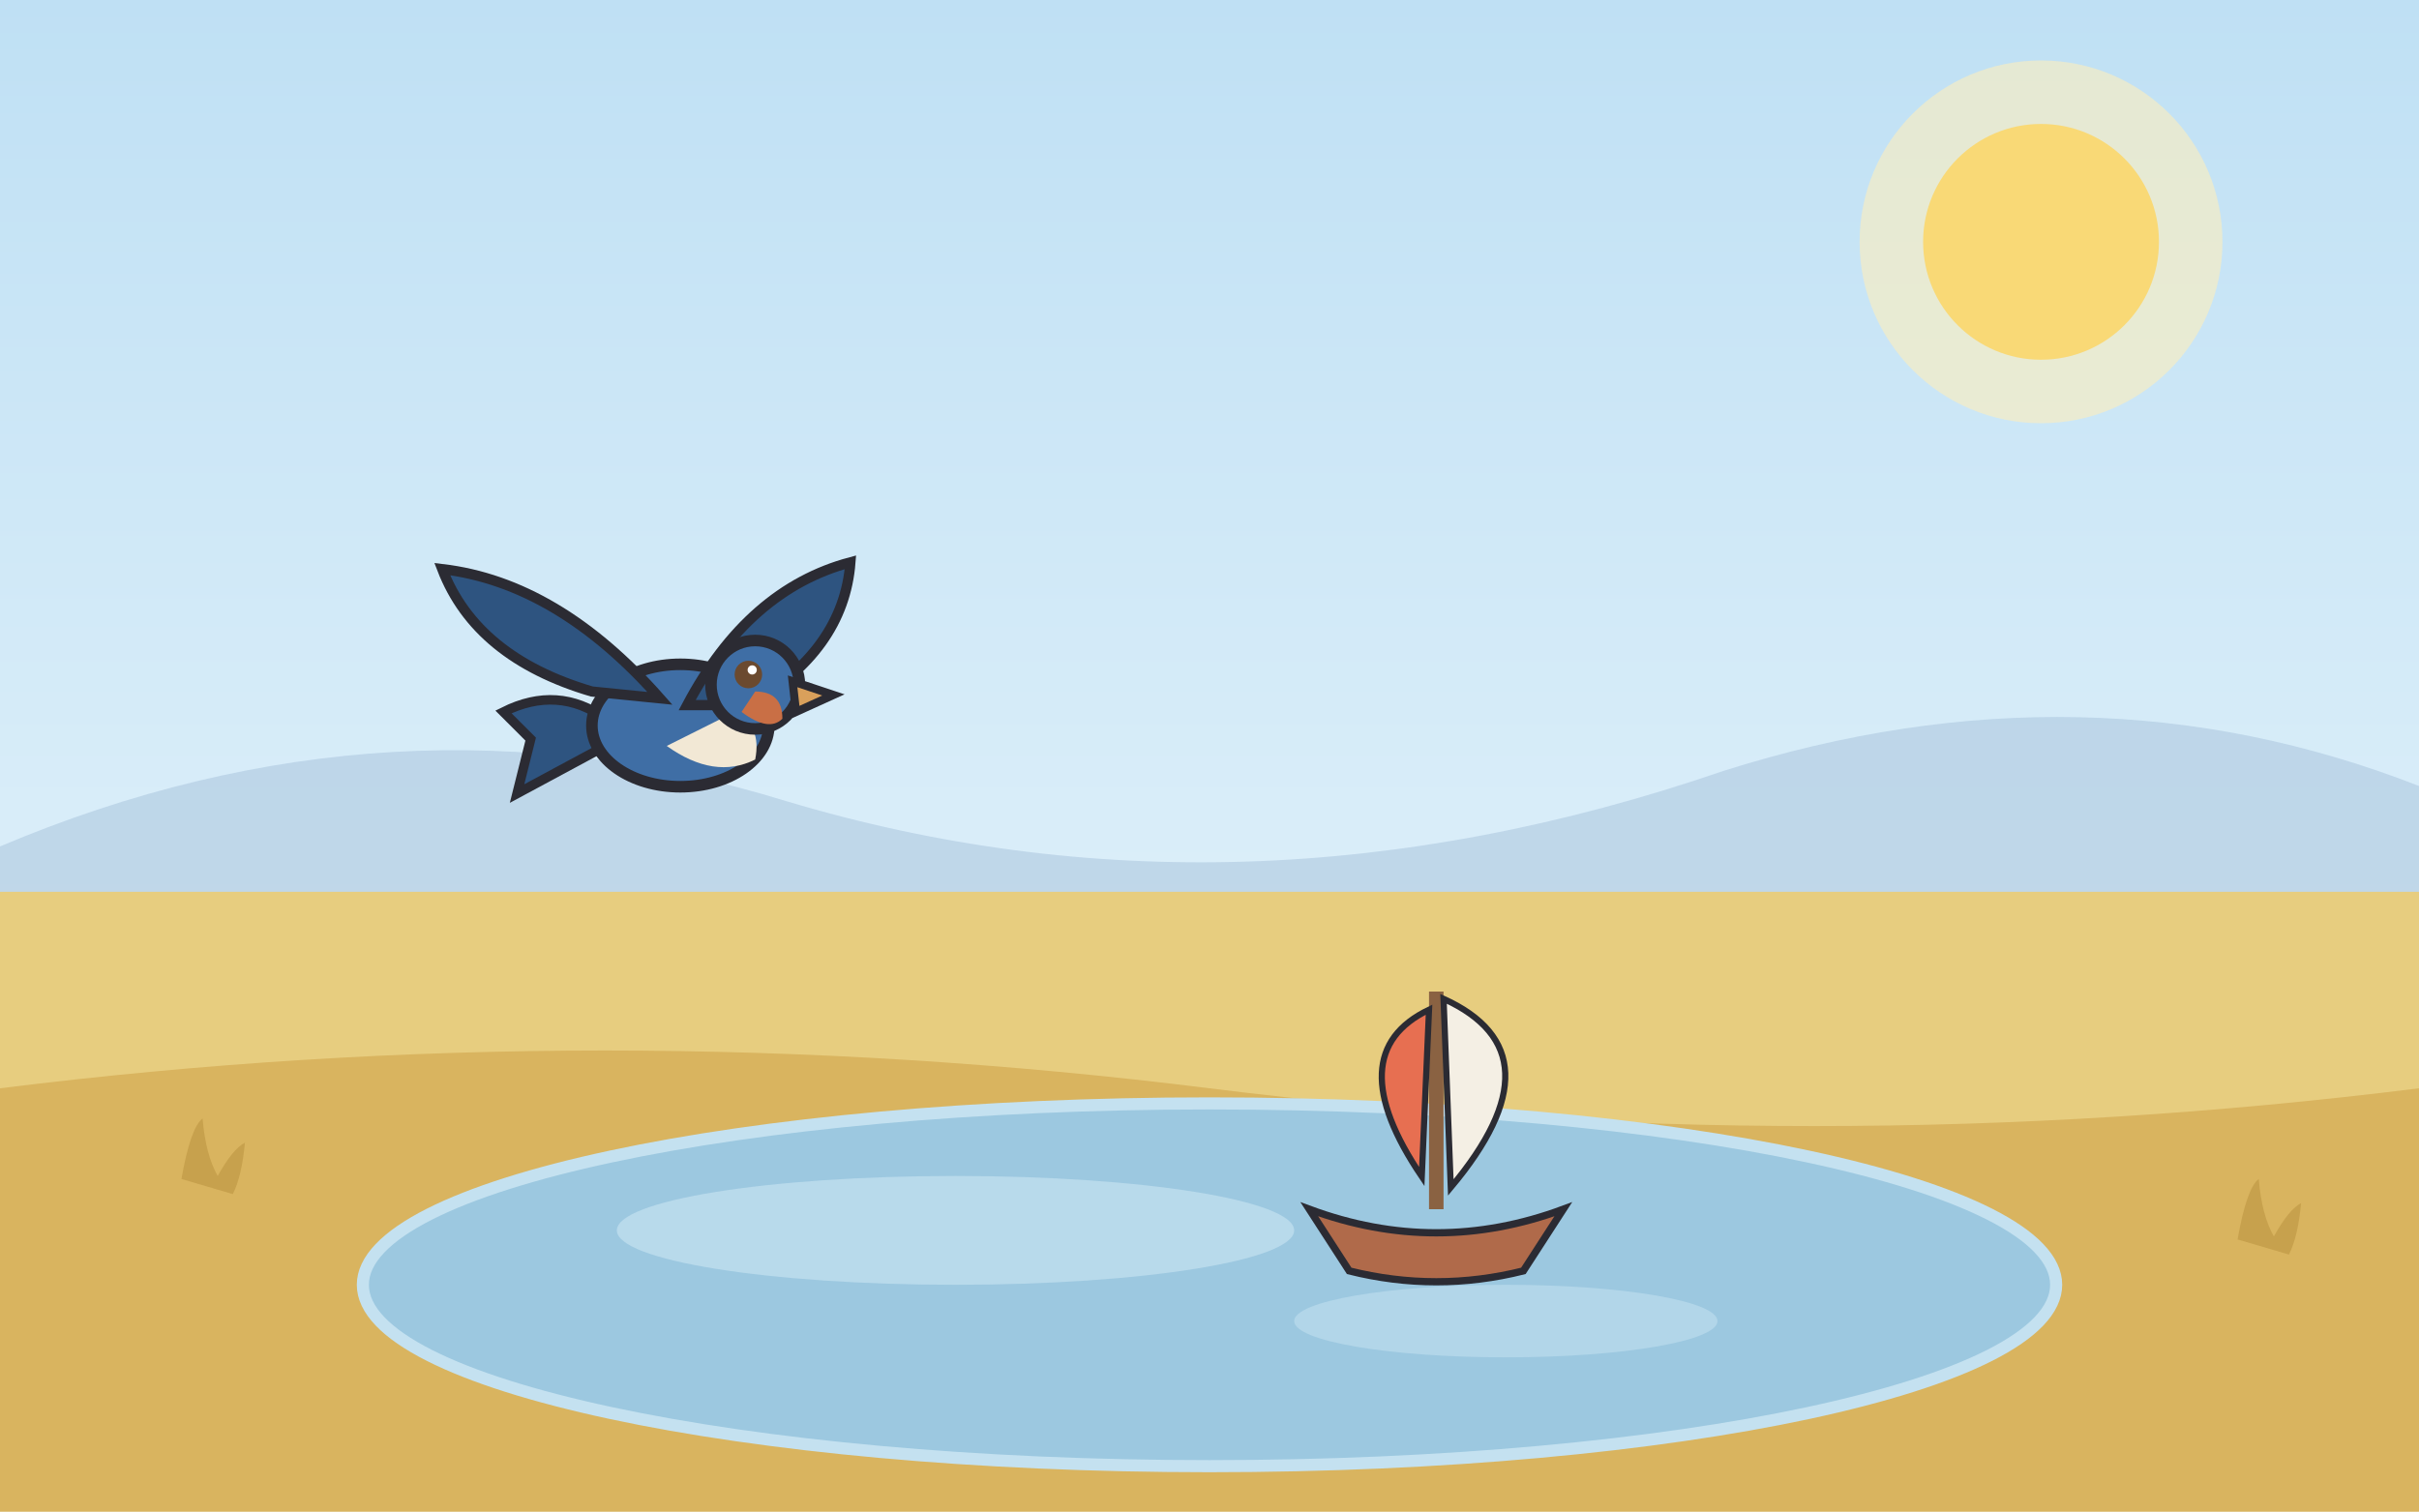
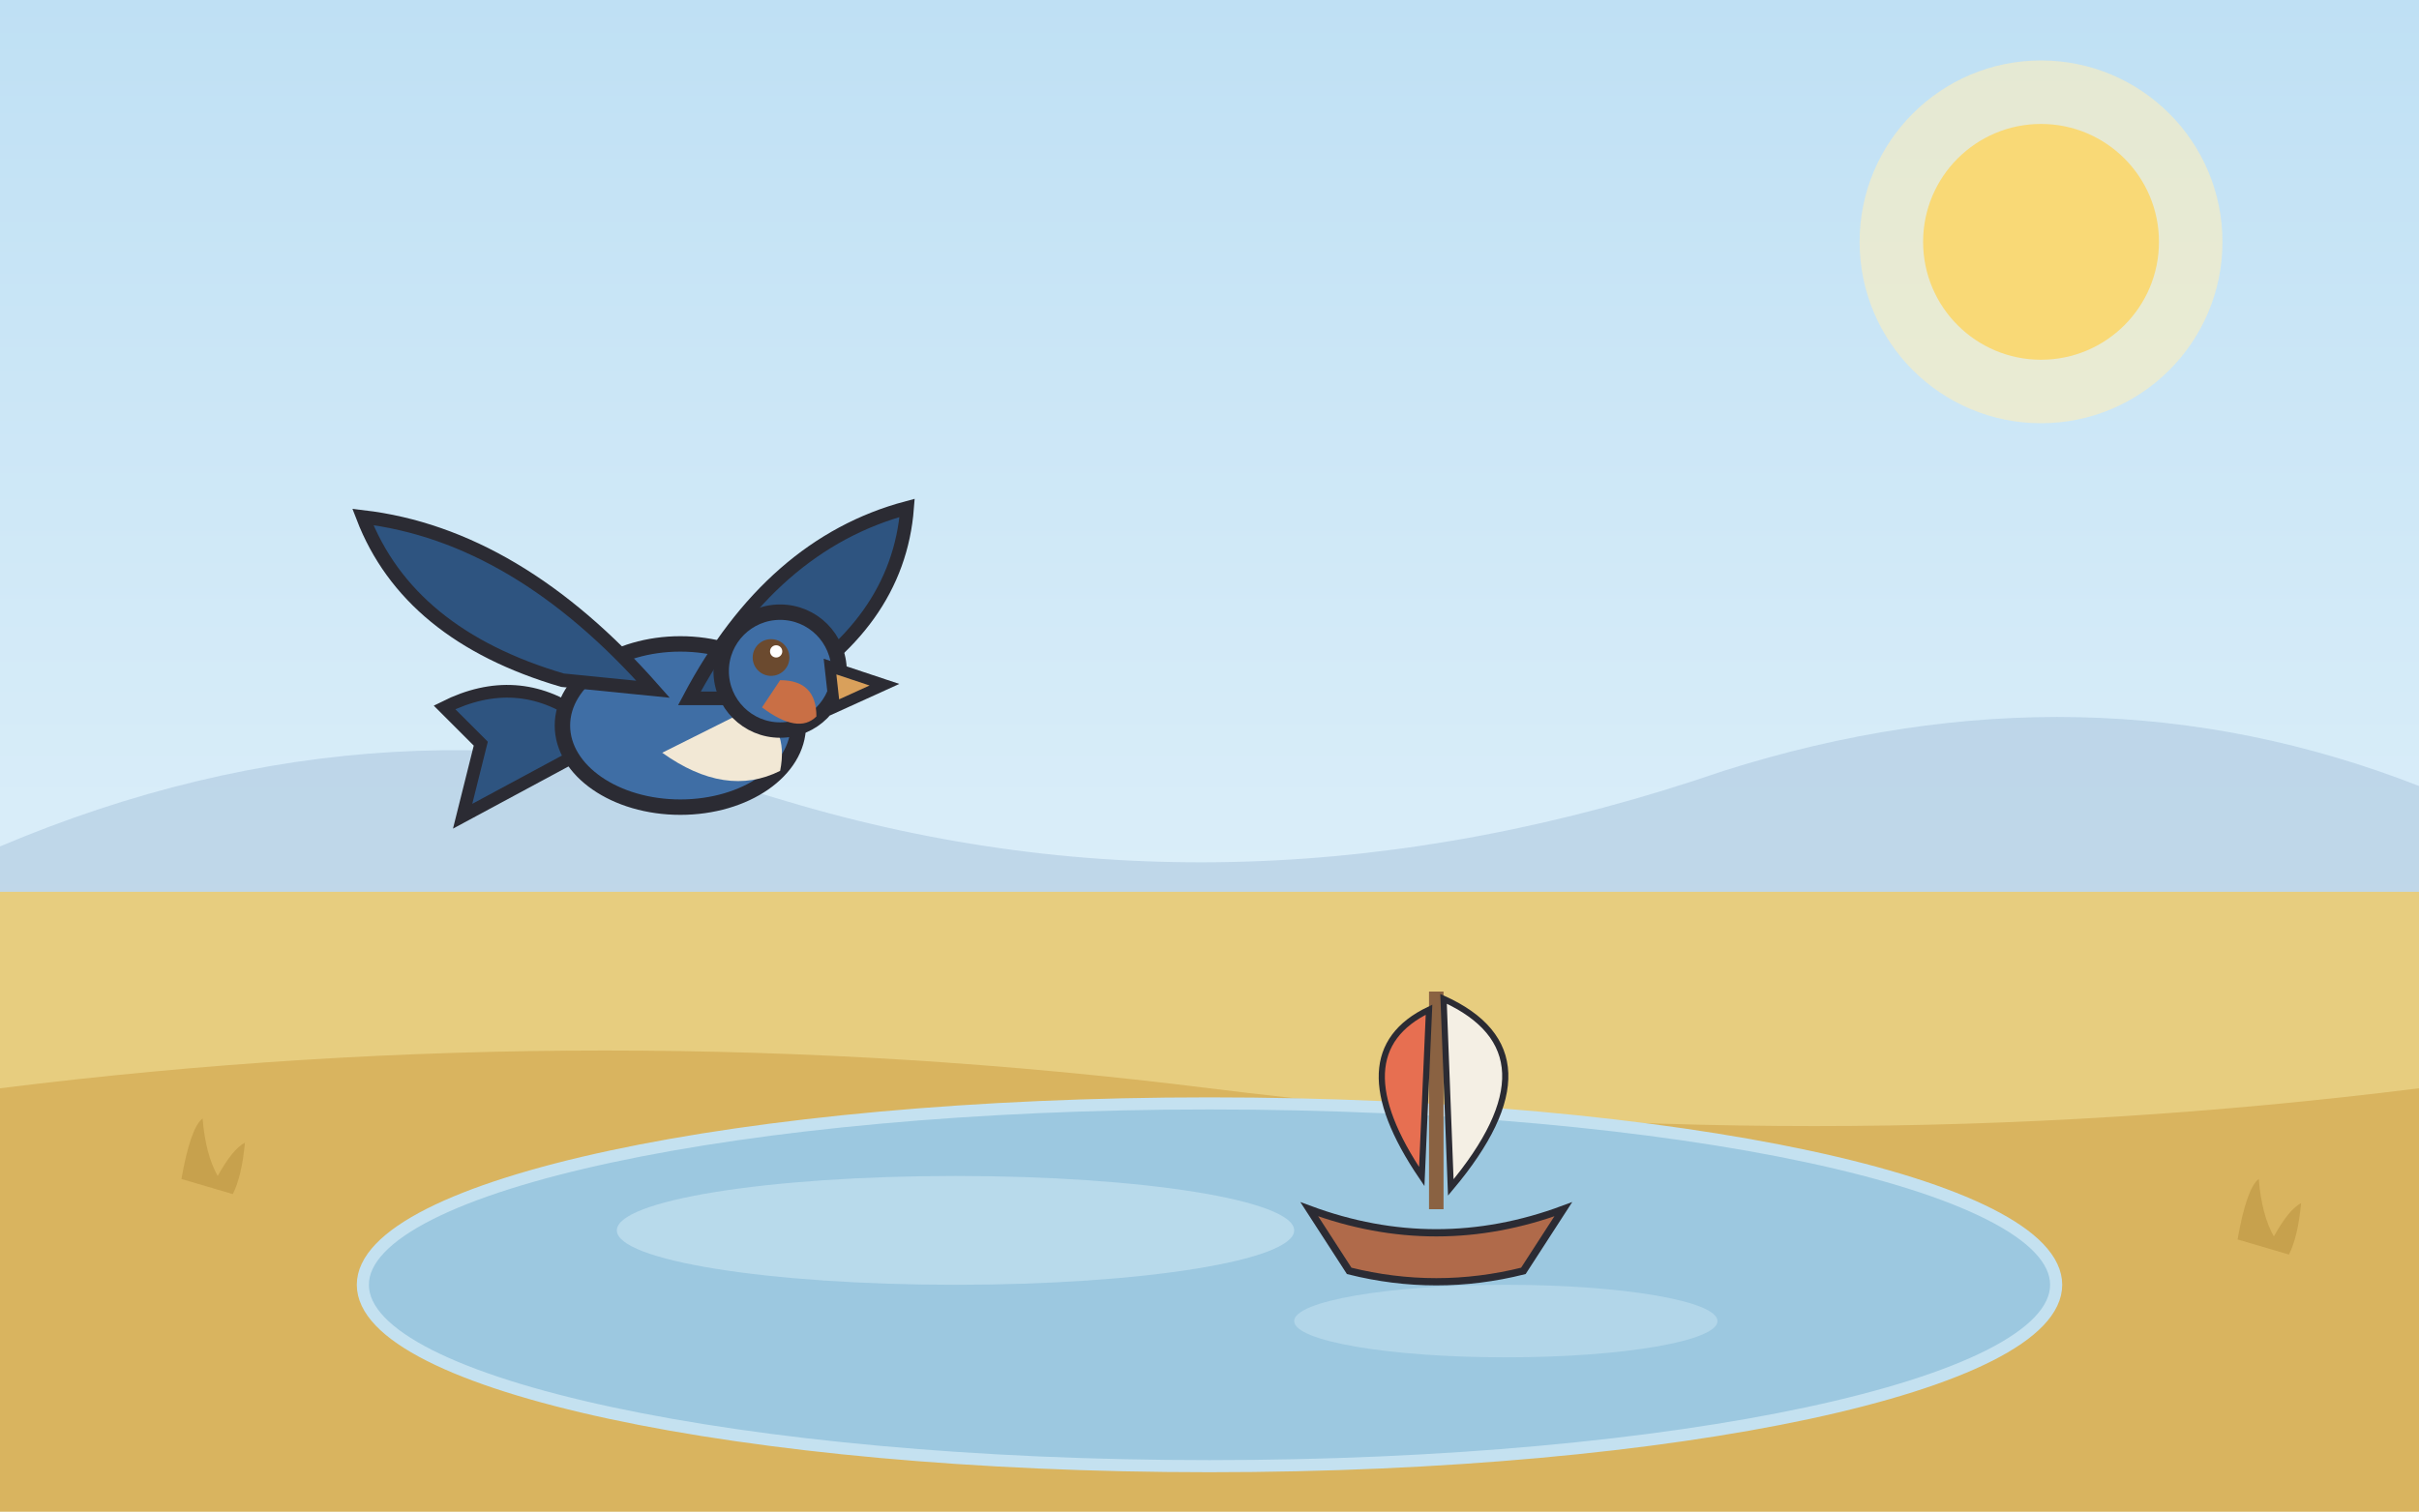
<svg xmlns="http://www.w3.org/2000/svg" viewBox="0 0 1600 1000" role="img">
  <style>
@media (prefers-reduced-motion: no-preference) {
  .anim-idle { animation: idle 3.8s ease-in-out infinite alternate; }
  @keyframes idle { from { transform: translateY(0); } to { transform: translateY(-6px); } }
  .anim-tail { transform-box: fill-box; transform-origin: 100% 20%; animation: tail 2.6s ease-in-out infinite alternate; }
  @keyframes tail { from { transform: rotate(-6deg); } to { transform: rotate(8deg); } }
  .anim-blink { transform-box: fill-box; transform-origin: center; animation: blink 5.2s infinite; }
  @keyframes blink { 0%, 93%, 100% { transform: scaleY(1); } 95%, 97% { transform: scaleY(0.12); } }
  .anim-glow { transform-box: fill-box; transform-origin: center; animation: glow 4.2s ease-in-out infinite alternate; }
  @keyframes glow { from { transform: scale(1); opacity: 0.5; } to { transform: scale(1.08); opacity: 0.75; } }
  .anim-shimmer { animation: shimmer 5s ease-in-out infinite alternate; }
  @keyframes shimmer { from { opacity: 0.62; } to { opacity: 0.92; } }
  .anim-grass { transform-box: fill-box; transform-origin: 50% 100%; animation: sway 3.2s ease-in-out infinite alternate; }
  .anim-canopy { transform-box: fill-box; transform-origin: 50% 100%; animation: sway 5.6s ease-in-out infinite alternate; }
  @keyframes sway { from { transform: rotate(-1.8deg); } to { transform: rotate(2.2deg); } }
  .anim-rain { animation: rainfall 1.15s linear infinite; }
  @keyframes rainfall { from { transform: translateY(-32px); opacity: 0.85; } 75% { opacity: 0.55; } to { transform: translateY(72px); opacity: 0; } }
  .anim-ripple { transform-box: fill-box; transform-origin: center; animation: ripple 3.4s ease-in-out infinite alternate; }
  @keyframes ripple { from { transform: scale(1); opacity: 0.8; } to { transform: scale(1.18); opacity: 0.55; } }
  .anim-drip { animation: drip 1s ease-in infinite; }
  @keyframes drip { from { transform: translateY(-12px); opacity: 0.95; } to { transform: translateY(28px); opacity: 0; } }
  .anim-flow { stroke-dasharray: 26 20; animation: flow 0.8s linear infinite; }
  @keyframes flow { from { stroke-dashoffset: 0; } to { stroke-dashoffset: -46; } }
  .anim-splash { transform-box: fill-box; transform-origin: 50% 100%; animation: splashPulse 1.7s ease-in-out infinite alternate; }
  @keyframes splashPulse { from { transform: scale(0.97); } to { transform: scale(1.05); } }
  .anim-strain { transform-box: fill-box; transform-origin: center; animation: strain 0.9s ease-in-out infinite alternate; }
  @keyframes strain { from { transform: translateX(-5px); } to { transform: translateX(4px); } }
  .anim-float { transform-box: fill-box; transform-origin: center; animation: floaty 2.6s ease-in-out infinite alternate; }
  @keyframes floaty { from { transform: translateY(0) scale(1); } to { transform: translateY(-12px) scale(1.08); } }
  .anim-wave { animation: wave 2.4s ease-in-out infinite; opacity: 0; }
  @keyframes wave { 0% { opacity: 0; } 30% { opacity: 0.9; } 60%, 100% { opacity: 0; } }
  .anim-cloud { animation: cloudDrift 9s ease-in-out infinite alternate; }
  @keyframes cloudDrift { from { transform: translateX(-18px); } to { transform: translateX(22px); } }
  .tap-target { cursor: pointer; }
  .tap-target.tap-play { transform-box: fill-box; transform-origin: 50% 85%; animation: tapWiggle 0.7s ease-in-out; }
  .tap-target[data-tap="puddle"].tap-play { transform-origin: center; animation: tapSplash 0.85s ease-out; }
  .tap-target[data-tap="sun"].tap-play { transform-origin: center; animation: tapPulse 0.6s ease-in-out; }
  .tap-target[data-tap="tree"].tap-play { transform-origin: 50% 100%; animation: tapShake 0.7s ease-in-out; }
  @keyframes tapWiggle { 0% { transform: rotate(0); } 25% { transform: rotate(-4deg) scale(1.03); } 55% { transform: rotate(3deg) scale(1.04); } 80% { transform: rotate(-1.5deg); } 100% { transform: rotate(0); } }
  @keyframes tapSplash { 0% { transform: scale(1); } 40% { transform: scale(1.06, 0.94); } 70% { transform: scale(0.97, 1.03); } 100% { transform: scale(1); } }
  @keyframes tapPulse { 0% { transform: scale(1); } 50% { transform: scale(1.12); } 100% { transform: scale(1); } }
  @keyframes tapShake { 0% { transform: rotate(0); } 20% { transform: rotate(2.4deg); } 45% { transform: rotate(-2deg); } 70% { transform: rotate(1.2deg); } 100% { transform: rotate(0); } }
  .tap-burst { opacity: 0; }
  .tap-target.tap-play .tap-burst { opacity: 1; }
  .tap-target.tap-play .tap-burst circle { animation: burstUp 0.6s ease-out forwards; }
  @keyframes burstUp { from { transform: translateY(0); opacity: 0.95; } to { transform: translateY(-90px); opacity: 0; } }
}
</style>
  <defs>
    <linearGradient id="sky" x1="0" y1="0" x2="0" y2="1">
      <stop offset="0" stop-color="#bfe0f4" />
      <stop offset="1" stop-color="#eef8fd" />
    </linearGradient>
  </defs>
  <rect width="1600" height="1000" fill="url(#sky)" />
  <g class="tap-target" data-tap="sun">
    <circle class="anim-glow" cx="1350" cy="160" r="120" fill="#fdeebc" opacity="0.6" />
    <circle cx="1350" cy="160" r="78" fill="#f9d976" />
  </g>
  <path d="M 0 560 q 260 -110 520 -30 q 300 90 620 -20 q 240 -76 460 10 L 1600 640 L 0 640 Z" fill="#a9c4dd" opacity="0.55" />
  <rect x="0" y="590" width="1600" height="410" fill="#e7cd7f" />
  <path d="M 0 720 q 400 -50 800 0 q 400 50 800 0 L 1600 1000 L 0 1000 Z" fill="#d9b45f" />
  <g class="anim-grass" style="animation-delay:1.00s">
    <path d="M 120 780 q 6 -34 14 -40 q 2 24 10 38 q 10 -18 18 -22 q -2 22 -8 34 z" fill="#c39c48" opacity="0.8" />
  </g>
  <g class="anim-grass" style="animation-delay:0.50s">
    <path d="M 380 860 q 6 -34 14 -40 q 2 24 10 38 q 10 -18 18 -22 q -2 22 -8 34 z" fill="#c39c48" opacity="0.8" />
  </g>
  <g class="anim-grass" style="animation-delay:2.50s">
    <path d="M 660 780 q 6 -34 14 -40 q 2 24 10 38 q 10 -18 18 -22 q -2 22 -8 34 z" fill="#c39c48" opacity="0.8" />
  </g>
  <g class="anim-grass" style="animation-delay:1.50s">
    <path d="M 940 820 q 6 -34 14 -40 q 2 24 10 38 q 10 -18 18 -22 q -2 22 -8 34 z" fill="#c39c48" opacity="0.8" />
  </g>
  <g class="anim-grass" style="animation-delay:0.00s">
    <path d="M 1240 820 q 6 -34 14 -40 q 2 24 10 38 q 10 -18 18 -22 q -2 22 -8 34 z" fill="#c39c48" opacity="0.8" />
  </g>
  <g class="anim-grass" style="animation-delay:0.00s">
    <path d="M 1480 820 q 6 -34 14 -40 q 2 24 10 38 q 10 -18 18 -22 q -2 22 -8 34 z" fill="#c39c48" opacity="0.8" />
  </g>
  <g class="tap-target" data-tap="lake">
    <ellipse cx="800" cy="850" rx="560" ry="120" fill="#9cc8e0" stroke="#c4e1f0" stroke-width="8" />
    <ellipse class="anim-ripple" cx="632" cy="814" rx="224" ry="36" fill="#c4e1f0" opacity="0.7" />
    <ellipse class="anim-ripple" style="animation-delay:1.4s" cx="996" cy="874" rx="140" ry="24" fill="#c4e1f0" opacity="0.55" />
  </g>
  <g transform="translate(950 800) scale(1.2)">
    <g class="tap-target" data-tap="boat">
      <g class="anim-idle" style="animation-duration:3.2s">
        <path d="M -70 0 q 70 26 140 0 l -22 34 q -48 12 -96 0 z" fill="#b06a4a" stroke="#2b2b33" stroke-width="4" />
        <rect x="-4" y="-120" width="8" height="120" fill="#8a6242" />
        <path d="M 4 -116 q 66 30 4 104 z" fill="#f4efe4" stroke="#2b2b33" stroke-width="3.4" />
        <path d="M -4 -110 q -50 24 -4 92 z" fill="#e76f51" stroke="#2b2b33" stroke-width="3.4" />
      </g>
    </g>
  </g>
-   <g transform="translate(450 480) scale(2.25 2.25)">
+   <g transform="translate(450 480) scale(3 3)">
    <g class="tap-target" data-tap="lulu" data-mood="happy">
      <g class="anim-float" style="animation-delay:0.40s; animation-duration: 2.2s">
        <path d="M -22 6 l -26 14 l 4 -16 l -8 -8 q 16 -8 30 2 z" fill="#2e5480" stroke="#2b2b33" stroke-width="2.8" />
        <ellipse cx="0" cy="0" rx="26" ry="18" fill="#3f6ea5" stroke="#2b2b33" stroke-width="3.4" />
        <path d="M -4 6 q 14 10 26 4 q 2 -10 -6 -14 z" fill="#f2e8d5" />
        <path d="M -6 -8 q -30 -34 -64 -38 q 10 26 44 36 z" fill="#2e5480" stroke="#2b2b33" stroke-width="3" />
        <path d="M 2 -6 q 18 -34 48 -42 q -2 26 -30 42 z" fill="#2e5480" stroke="#2b2b33" stroke-width="3" />
        <circle cx="22" cy="-12" r="13" fill="#3f6ea5" stroke="#2b2b33" stroke-width="3.4" />
        <path d="M 18 -4 q 8 6 12 2 q 0 -8 -8 -8 z" fill="#c96f45" />
        <path d="M 33 -13 l 12 4 l -11 5 z" fill="#d9a05b" stroke="#2b2b33" stroke-width="2.4" />
        <g transform="translate(20 -15)">
          <g class="anim-blink">
            <circle cx="0" cy="0" r="4.05" fill="#6b4a2f" />
            <circle cx="1.125" cy="-1.35" r="1.35" fill="#fff" />
          </g>
        </g>
      </g>
    </g>
  </g>
</svg>
